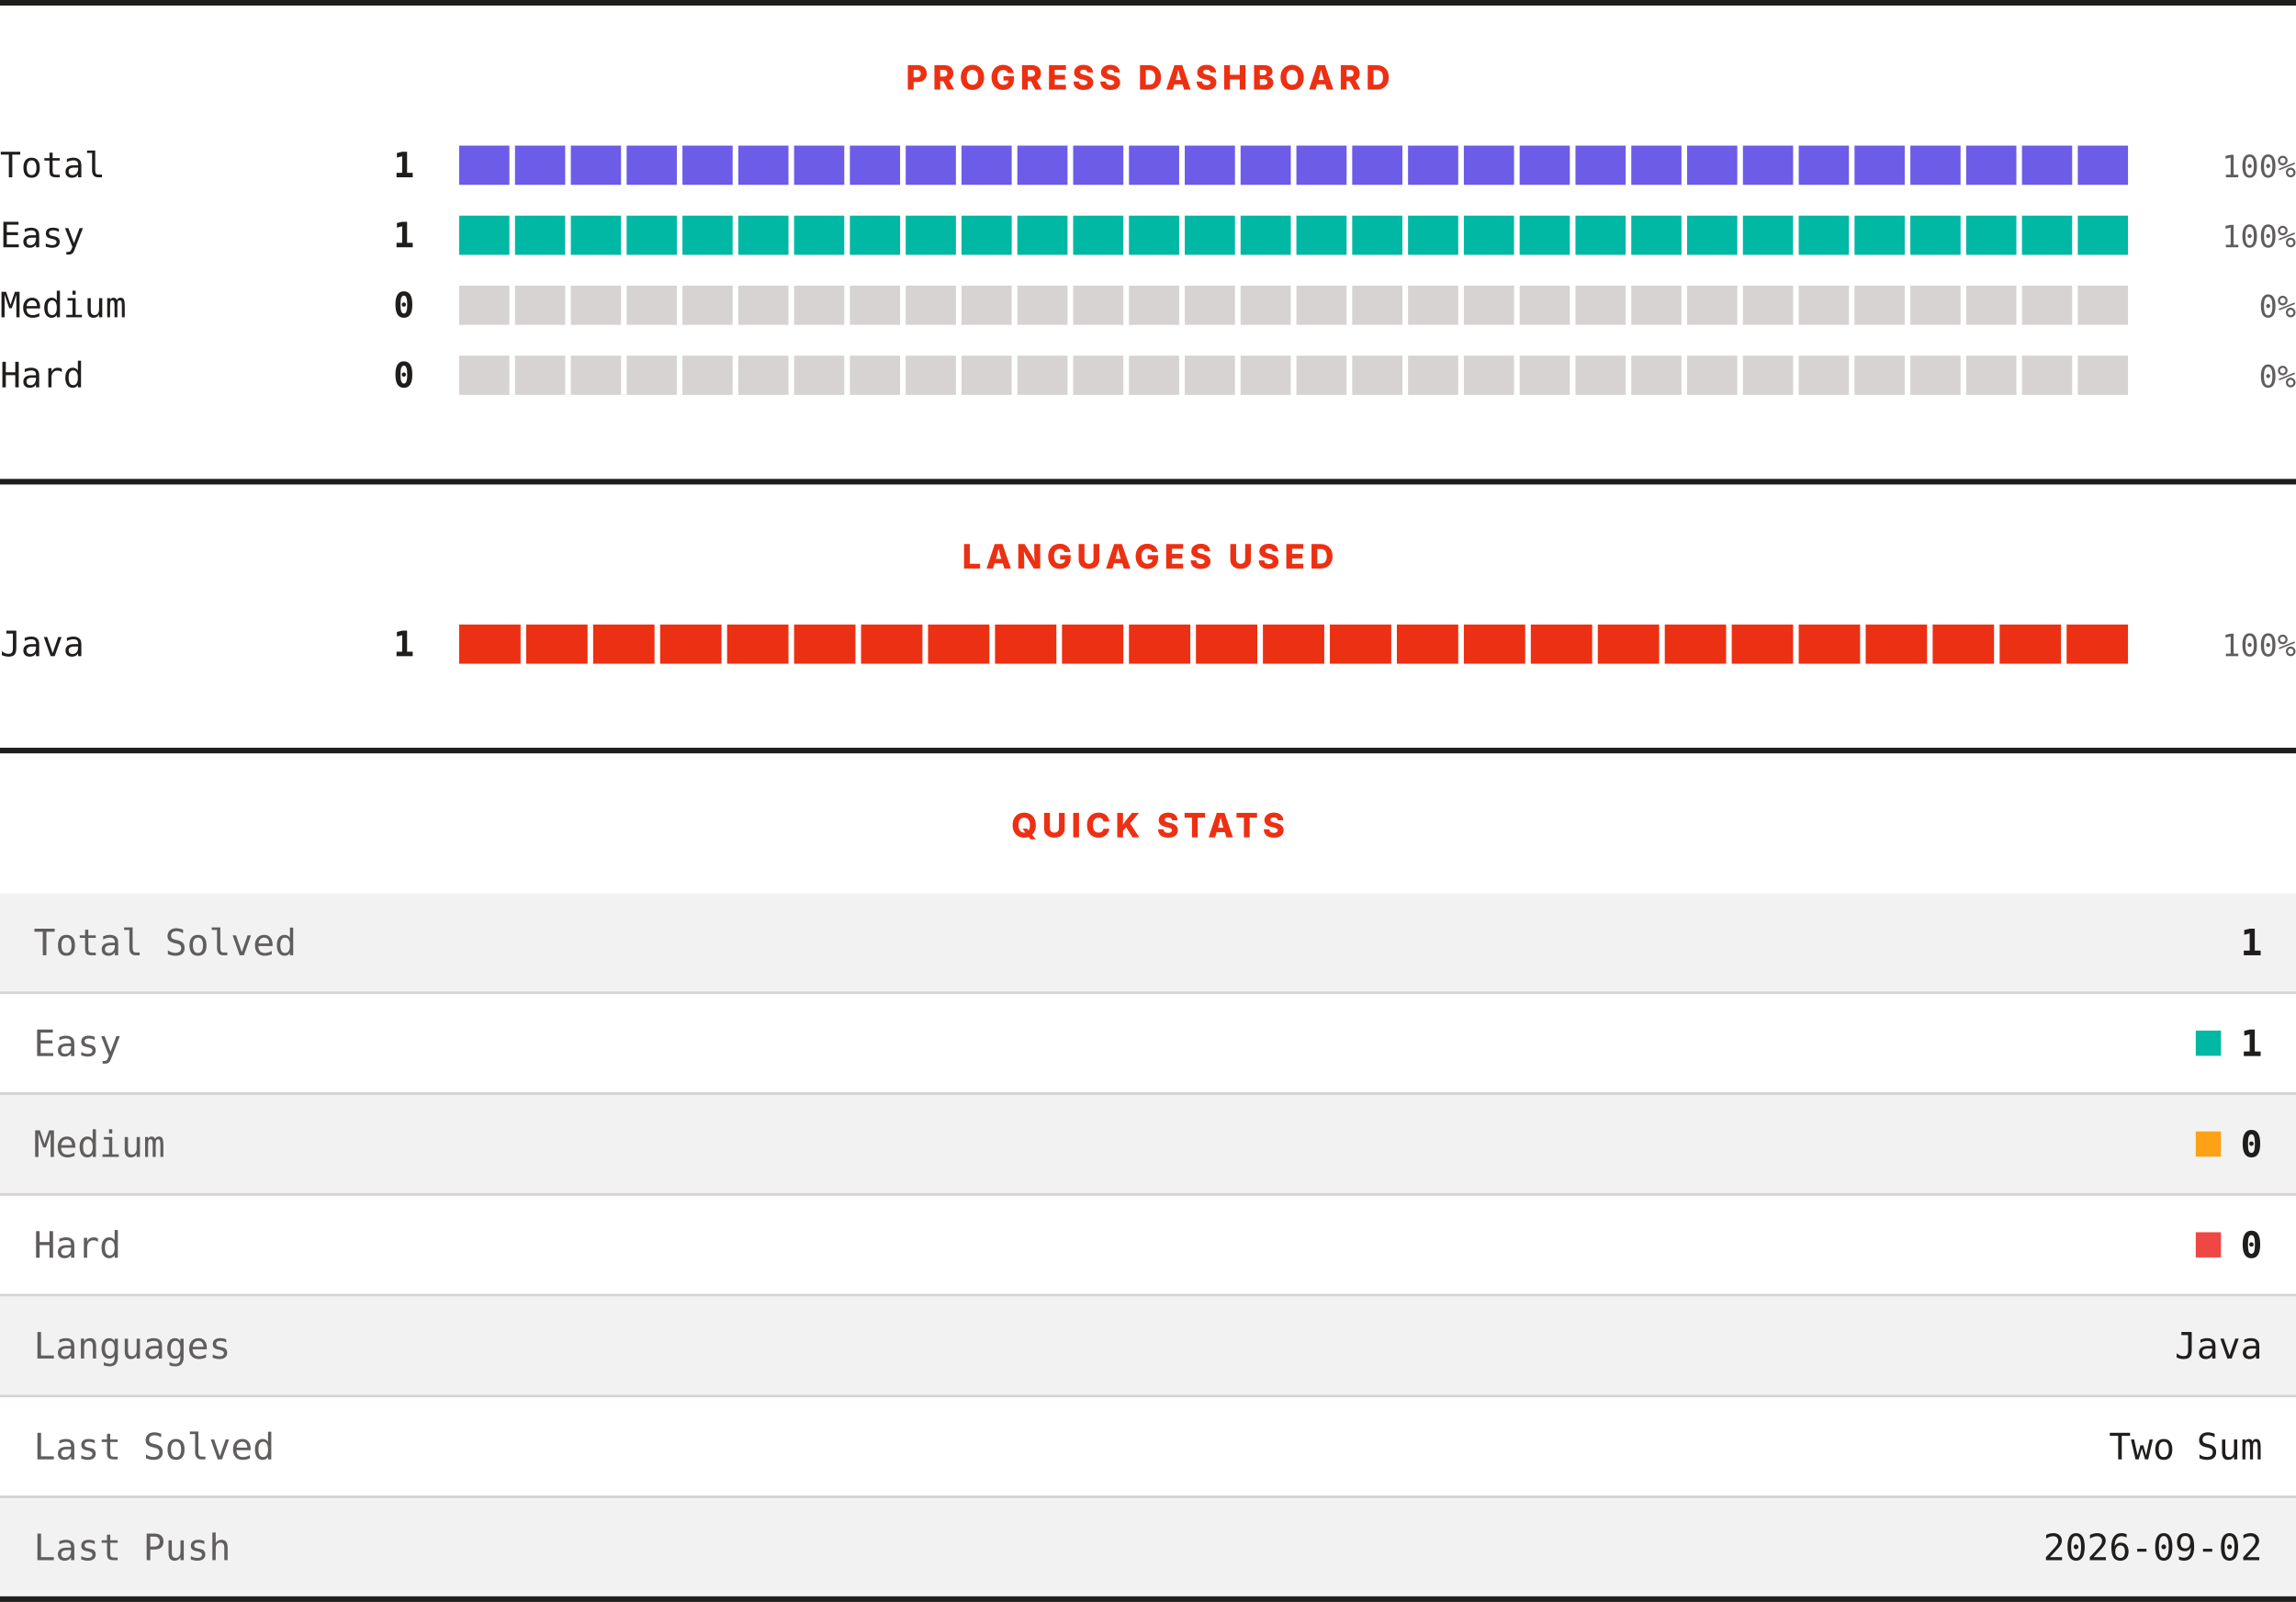
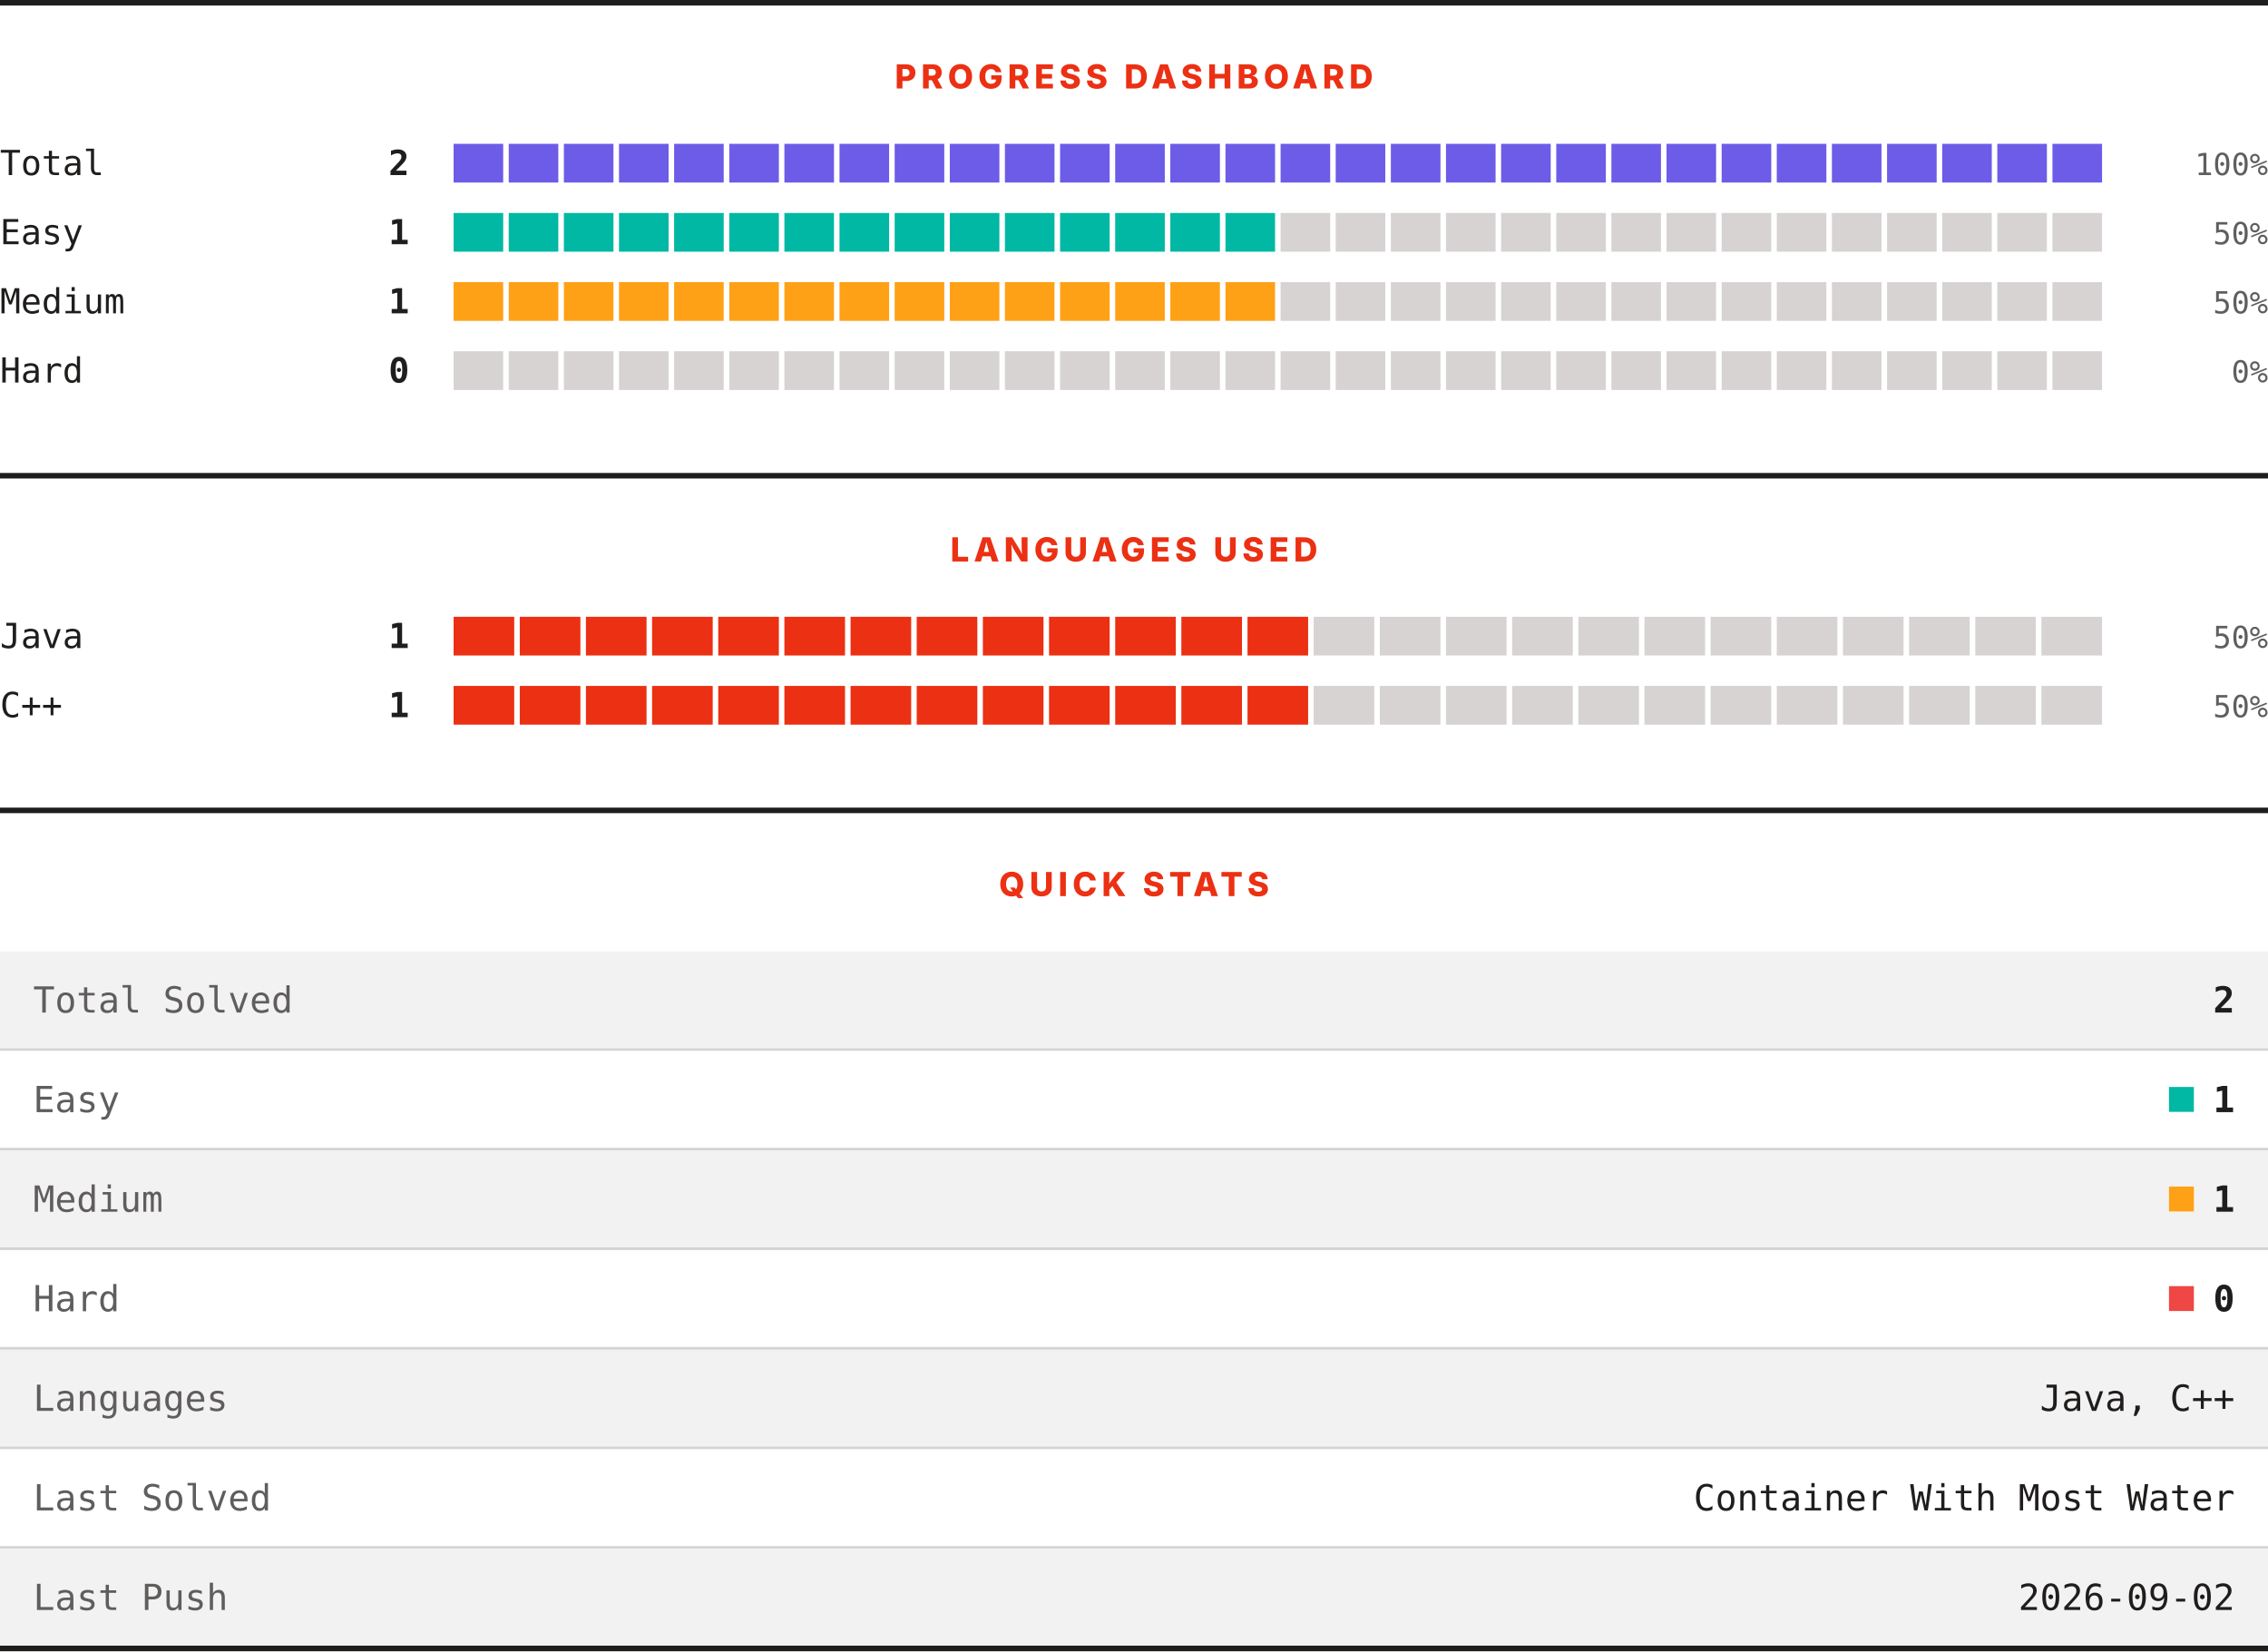
- <svg xmlns="http://www.w3.org/2000/svg" width="820" height="572" viewBox="0 0 820 572" role="img" aria-label="LeetCode progress, languages and quick stats">
-   <rect width="820" height="572" fill="#ffffff" />
+ <svg xmlns="http://www.w3.org/2000/svg" width="820" height="597" viewBox="0 0 820 597" role="img" aria-label="LeetCode progress, languages and quick stats">
+   <rect width="820" height="597" fill="#ffffff" />
  <rect x="0" y="0" width="820" height="2" fill="#201e1d" />
  <text x="410" y="32" text-anchor="middle" font-family="Archivo, system-ui, -apple-system, Segoe UI, sans-serif" font-size="12" font-weight="800" letter-spacing="1.68" fill="#ec3013">PROGRESS DASHBOARD</text>
  <text x="0" y="63.3" font-family="ui-monospace, SFMono-Regular, Menlo, Consolas, monospace" font-size="12.5" fill="#201e1d">Total</text>
-   <text x="148" y="63.3" text-anchor="end" font-family="ui-monospace, SFMono-Regular, Menlo, Consolas, monospace" font-size="12.5" font-weight="700" fill="#201e1d">1</text>
+   <text x="148" y="63.3" text-anchor="end" font-family="ui-monospace, SFMono-Regular, Menlo, Consolas, monospace" font-size="12.5" font-weight="700" fill="#201e1d">2</text>
  <rect x="164.00" y="52" width="17.93" height="14" fill="#6c5ce7" />
  <rect x="183.93" y="52" width="17.93" height="14" fill="#6c5ce7" />
  <rect x="203.87" y="52" width="17.93" height="14" fill="#6c5ce7" />
  <rect x="223.80" y="52" width="17.93" height="14" fill="#6c5ce7" />
  <rect x="243.73" y="52" width="17.93" height="14" fill="#6c5ce7" />
  <rect x="263.67" y="52" width="17.93" height="14" fill="#6c5ce7" />
  <rect x="283.60" y="52" width="17.93" height="14" fill="#6c5ce7" />
  <rect x="303.53" y="52" width="17.93" height="14" fill="#6c5ce7" />
  <rect x="323.47" y="52" width="17.93" height="14" fill="#6c5ce7" />
  <rect x="343.40" y="52" width="17.93" height="14" fill="#6c5ce7" />
  <rect x="363.33" y="52" width="17.93" height="14" fill="#6c5ce7" />
  <rect x="383.27" y="52" width="17.93" height="14" fill="#6c5ce7" />
  <rect x="403.20" y="52" width="17.93" height="14" fill="#6c5ce7" />
  <rect x="423.13" y="52" width="17.93" height="14" fill="#6c5ce7" />
  <rect x="443.07" y="52" width="17.93" height="14" fill="#6c5ce7" />
  <rect x="463.00" y="52" width="17.93" height="14" fill="#6c5ce7" />
  <rect x="482.93" y="52" width="17.93" height="14" fill="#6c5ce7" />
  <rect x="502.87" y="52" width="17.93" height="14" fill="#6c5ce7" />
  <rect x="522.80" y="52" width="17.93" height="14" fill="#6c5ce7" />
  <rect x="542.73" y="52" width="17.93" height="14" fill="#6c5ce7" />
  <rect x="562.67" y="52" width="17.93" height="14" fill="#6c5ce7" />
  <rect x="582.60" y="52" width="17.93" height="14" fill="#6c5ce7" />
  <rect x="602.53" y="52" width="17.93" height="14" fill="#6c5ce7" />
  <rect x="622.47" y="52" width="17.93" height="14" fill="#6c5ce7" />
  <rect x="642.40" y="52" width="17.93" height="14" fill="#6c5ce7" />
  <rect x="662.33" y="52" width="17.93" height="14" fill="#6c5ce7" />
  <rect x="682.27" y="52" width="17.93" height="14" fill="#6c5ce7" />
  <rect x="702.20" y="52" width="17.93" height="14" fill="#6c5ce7" />
  <rect x="722.13" y="52" width="17.93" height="14" fill="#6c5ce7" />
  <rect x="742.07" y="52" width="17.93" height="14" fill="#6c5ce7" />
  <text x="820" y="63.3" text-anchor="end" font-family="ui-monospace, SFMono-Regular, Menlo, Consolas, monospace" font-size="11" fill="#605d5d">100%</text>
  <text x="0" y="88.3" font-family="ui-monospace, SFMono-Regular, Menlo, Consolas, monospace" font-size="12.5" fill="#201e1d">Easy</text>
  <text x="148" y="88.3" text-anchor="end" font-family="ui-monospace, SFMono-Regular, Menlo, Consolas, monospace" font-size="12.5" font-weight="700" fill="#201e1d">1</text>
  <rect x="164.00" y="77" width="17.93" height="14" fill="#00b8a3" />
  <rect x="183.93" y="77" width="17.93" height="14" fill="#00b8a3" />
  <rect x="203.87" y="77" width="17.93" height="14" fill="#00b8a3" />
  <rect x="223.80" y="77" width="17.93" height="14" fill="#00b8a3" />
  <rect x="243.73" y="77" width="17.93" height="14" fill="#00b8a3" />
  <rect x="263.67" y="77" width="17.93" height="14" fill="#00b8a3" />
  <rect x="283.60" y="77" width="17.93" height="14" fill="#00b8a3" />
  <rect x="303.53" y="77" width="17.93" height="14" fill="#00b8a3" />
  <rect x="323.47" y="77" width="17.93" height="14" fill="#00b8a3" />
  <rect x="343.40" y="77" width="17.93" height="14" fill="#00b8a3" />
  <rect x="363.33" y="77" width="17.93" height="14" fill="#00b8a3" />
  <rect x="383.27" y="77" width="17.93" height="14" fill="#00b8a3" />
  <rect x="403.20" y="77" width="17.93" height="14" fill="#00b8a3" />
  <rect x="423.13" y="77" width="17.93" height="14" fill="#00b8a3" />
  <rect x="443.07" y="77" width="17.93" height="14" fill="#00b8a3" />
-   <rect x="463.00" y="77" width="17.93" height="14" fill="#00b8a3" />
-   <rect x="482.93" y="77" width="17.93" height="14" fill="#00b8a3" />
-   <rect x="502.87" y="77" width="17.93" height="14" fill="#00b8a3" />
-   <rect x="522.80" y="77" width="17.93" height="14" fill="#00b8a3" />
-   <rect x="542.73" y="77" width="17.93" height="14" fill="#00b8a3" />
-   <rect x="562.67" y="77" width="17.93" height="14" fill="#00b8a3" />
-   <rect x="582.60" y="77" width="17.93" height="14" fill="#00b8a3" />
-   <rect x="602.53" y="77" width="17.93" height="14" fill="#00b8a3" />
-   <rect x="622.47" y="77" width="17.93" height="14" fill="#00b8a3" />
-   <rect x="642.40" y="77" width="17.93" height="14" fill="#00b8a3" />
-   <rect x="662.33" y="77" width="17.93" height="14" fill="#00b8a3" />
-   <rect x="682.27" y="77" width="17.93" height="14" fill="#00b8a3" />
-   <rect x="702.20" y="77" width="17.93" height="14" fill="#00b8a3" />
-   <rect x="722.13" y="77" width="17.93" height="14" fill="#00b8a3" />
-   <rect x="742.07" y="77" width="17.93" height="14" fill="#00b8a3" />
-   <text x="820" y="88.3" text-anchor="end" font-family="ui-monospace, SFMono-Regular, Menlo, Consolas, monospace" font-size="11" fill="#605d5d">100%</text>
+   <rect x="463.00" y="77" width="17.93" height="14" fill="#d7d3d3" />
+   <rect x="482.93" y="77" width="17.93" height="14" fill="#d7d3d3" />
+   <rect x="502.87" y="77" width="17.93" height="14" fill="#d7d3d3" />
+   <rect x="522.80" y="77" width="17.93" height="14" fill="#d7d3d3" />
+   <rect x="542.73" y="77" width="17.93" height="14" fill="#d7d3d3" />
+   <rect x="562.67" y="77" width="17.93" height="14" fill="#d7d3d3" />
+   <rect x="582.60" y="77" width="17.93" height="14" fill="#d7d3d3" />
+   <rect x="602.53" y="77" width="17.93" height="14" fill="#d7d3d3" />
+   <rect x="622.47" y="77" width="17.93" height="14" fill="#d7d3d3" />
+   <rect x="642.40" y="77" width="17.93" height="14" fill="#d7d3d3" />
+   <rect x="662.33" y="77" width="17.93" height="14" fill="#d7d3d3" />
+   <rect x="682.27" y="77" width="17.93" height="14" fill="#d7d3d3" />
+   <rect x="702.20" y="77" width="17.93" height="14" fill="#d7d3d3" />
+   <rect x="722.13" y="77" width="17.93" height="14" fill="#d7d3d3" />
+   <rect x="742.07" y="77" width="17.93" height="14" fill="#d7d3d3" />
+   <text x="820" y="88.3" text-anchor="end" font-family="ui-monospace, SFMono-Regular, Menlo, Consolas, monospace" font-size="11" fill="#605d5d">50%</text>
  <text x="0" y="113.3" font-family="ui-monospace, SFMono-Regular, Menlo, Consolas, monospace" font-size="12.5" fill="#201e1d">Medium</text>
-   <text x="148" y="113.3" text-anchor="end" font-family="ui-monospace, SFMono-Regular, Menlo, Consolas, monospace" font-size="12.5" font-weight="700" fill="#201e1d">0</text>
-   <rect x="164.00" y="102" width="17.93" height="14" fill="#d7d3d3" />
-   <rect x="183.93" y="102" width="17.93" height="14" fill="#d7d3d3" />
-   <rect x="203.87" y="102" width="17.93" height="14" fill="#d7d3d3" />
-   <rect x="223.80" y="102" width="17.93" height="14" fill="#d7d3d3" />
-   <rect x="243.73" y="102" width="17.93" height="14" fill="#d7d3d3" />
-   <rect x="263.67" y="102" width="17.93" height="14" fill="#d7d3d3" />
-   <rect x="283.60" y="102" width="17.93" height="14" fill="#d7d3d3" />
-   <rect x="303.53" y="102" width="17.93" height="14" fill="#d7d3d3" />
-   <rect x="323.47" y="102" width="17.93" height="14" fill="#d7d3d3" />
-   <rect x="343.40" y="102" width="17.93" height="14" fill="#d7d3d3" />
-   <rect x="363.33" y="102" width="17.93" height="14" fill="#d7d3d3" />
-   <rect x="383.27" y="102" width="17.93" height="14" fill="#d7d3d3" />
-   <rect x="403.20" y="102" width="17.93" height="14" fill="#d7d3d3" />
-   <rect x="423.13" y="102" width="17.93" height="14" fill="#d7d3d3" />
-   <rect x="443.07" y="102" width="17.93" height="14" fill="#d7d3d3" />
+   <text x="148" y="113.3" text-anchor="end" font-family="ui-monospace, SFMono-Regular, Menlo, Consolas, monospace" font-size="12.5" font-weight="700" fill="#201e1d">1</text>
+   <rect x="164.00" y="102" width="17.93" height="14" fill="#ffa116" />
+   <rect x="183.93" y="102" width="17.93" height="14" fill="#ffa116" />
+   <rect x="203.87" y="102" width="17.93" height="14" fill="#ffa116" />
+   <rect x="223.80" y="102" width="17.93" height="14" fill="#ffa116" />
+   <rect x="243.73" y="102" width="17.93" height="14" fill="#ffa116" />
+   <rect x="263.67" y="102" width="17.93" height="14" fill="#ffa116" />
+   <rect x="283.60" y="102" width="17.93" height="14" fill="#ffa116" />
+   <rect x="303.53" y="102" width="17.93" height="14" fill="#ffa116" />
+   <rect x="323.47" y="102" width="17.93" height="14" fill="#ffa116" />
+   <rect x="343.40" y="102" width="17.93" height="14" fill="#ffa116" />
+   <rect x="363.33" y="102" width="17.93" height="14" fill="#ffa116" />
+   <rect x="383.27" y="102" width="17.93" height="14" fill="#ffa116" />
+   <rect x="403.20" y="102" width="17.93" height="14" fill="#ffa116" />
+   <rect x="423.13" y="102" width="17.93" height="14" fill="#ffa116" />
+   <rect x="443.07" y="102" width="17.93" height="14" fill="#ffa116" />
  <rect x="463.00" y="102" width="17.93" height="14" fill="#d7d3d3" />
  <rect x="482.93" y="102" width="17.93" height="14" fill="#d7d3d3" />
  <rect x="502.87" y="102" width="17.93" height="14" fill="#d7d3d3" />
  <rect x="522.80" y="102" width="17.93" height="14" fill="#d7d3d3" />
  <rect x="542.73" y="102" width="17.93" height="14" fill="#d7d3d3" />
  <rect x="562.67" y="102" width="17.93" height="14" fill="#d7d3d3" />
  <rect x="582.60" y="102" width="17.93" height="14" fill="#d7d3d3" />
  <rect x="602.53" y="102" width="17.93" height="14" fill="#d7d3d3" />
  <rect x="622.47" y="102" width="17.93" height="14" fill="#d7d3d3" />
  <rect x="642.40" y="102" width="17.93" height="14" fill="#d7d3d3" />
  <rect x="662.33" y="102" width="17.93" height="14" fill="#d7d3d3" />
  <rect x="682.27" y="102" width="17.93" height="14" fill="#d7d3d3" />
  <rect x="702.20" y="102" width="17.93" height="14" fill="#d7d3d3" />
  <rect x="722.13" y="102" width="17.93" height="14" fill="#d7d3d3" />
  <rect x="742.07" y="102" width="17.93" height="14" fill="#d7d3d3" />
-   <text x="820" y="113.3" text-anchor="end" font-family="ui-monospace, SFMono-Regular, Menlo, Consolas, monospace" font-size="11" fill="#605d5d">0%</text>
+   <text x="820" y="113.3" text-anchor="end" font-family="ui-monospace, SFMono-Regular, Menlo, Consolas, monospace" font-size="11" fill="#605d5d">50%</text>
  <text x="0" y="138.3" font-family="ui-monospace, SFMono-Regular, Menlo, Consolas, monospace" font-size="12.5" fill="#201e1d">Hard</text>
  <text x="148" y="138.3" text-anchor="end" font-family="ui-monospace, SFMono-Regular, Menlo, Consolas, monospace" font-size="12.5" font-weight="700" fill="#201e1d">0</text>
  <rect x="164.00" y="127" width="17.93" height="14" fill="#d7d3d3" />
  <rect x="183.93" y="127" width="17.93" height="14" fill="#d7d3d3" />
  <rect x="203.87" y="127" width="17.93" height="14" fill="#d7d3d3" />
  <rect x="223.80" y="127" width="17.93" height="14" fill="#d7d3d3" />
  <rect x="243.73" y="127" width="17.93" height="14" fill="#d7d3d3" />
  <rect x="263.67" y="127" width="17.93" height="14" fill="#d7d3d3" />
  <rect x="283.60" y="127" width="17.93" height="14" fill="#d7d3d3" />
  <rect x="303.53" y="127" width="17.93" height="14" fill="#d7d3d3" />
  <rect x="323.47" y="127" width="17.93" height="14" fill="#d7d3d3" />
  <rect x="343.40" y="127" width="17.93" height="14" fill="#d7d3d3" />
  <rect x="363.33" y="127" width="17.93" height="14" fill="#d7d3d3" />
  <rect x="383.27" y="127" width="17.93" height="14" fill="#d7d3d3" />
  <rect x="403.20" y="127" width="17.93" height="14" fill="#d7d3d3" />
  <rect x="423.13" y="127" width="17.93" height="14" fill="#d7d3d3" />
  <rect x="443.07" y="127" width="17.93" height="14" fill="#d7d3d3" />
  <rect x="463.00" y="127" width="17.93" height="14" fill="#d7d3d3" />
  <rect x="482.93" y="127" width="17.93" height="14" fill="#d7d3d3" />
  <rect x="502.87" y="127" width="17.93" height="14" fill="#d7d3d3" />
  <rect x="522.80" y="127" width="17.93" height="14" fill="#d7d3d3" />
  <rect x="542.73" y="127" width="17.93" height="14" fill="#d7d3d3" />
  <rect x="562.67" y="127" width="17.93" height="14" fill="#d7d3d3" />
  <rect x="582.60" y="127" width="17.93" height="14" fill="#d7d3d3" />
  <rect x="602.53" y="127" width="17.93" height="14" fill="#d7d3d3" />
  <rect x="622.47" y="127" width="17.93" height="14" fill="#d7d3d3" />
  <rect x="642.40" y="127" width="17.93" height="14" fill="#d7d3d3" />
  <rect x="662.33" y="127" width="17.93" height="14" fill="#d7d3d3" />
  <rect x="682.27" y="127" width="17.93" height="14" fill="#d7d3d3" />
  <rect x="702.20" y="127" width="17.93" height="14" fill="#d7d3d3" />
  <rect x="722.13" y="127" width="17.93" height="14" fill="#d7d3d3" />
  <rect x="742.07" y="127" width="17.93" height="14" fill="#d7d3d3" />
  <text x="820" y="138.3" text-anchor="end" font-family="ui-monospace, SFMono-Regular, Menlo, Consolas, monospace" font-size="11" fill="#605d5d">0%</text>
  <rect x="0" y="171" width="820" height="2" fill="#201e1d" />
  <text x="410" y="203" text-anchor="middle" font-family="Archivo, system-ui, -apple-system, Segoe UI, sans-serif" font-size="12" font-weight="800" letter-spacing="1.68" fill="#ec3013">LANGUAGES USED</text>
  <text x="0" y="234.3" font-family="ui-monospace, SFMono-Regular, Menlo, Consolas, monospace" font-size="12.5" fill="#201e1d">Java</text>
  <text x="148" y="234.3" text-anchor="end" font-family="ui-monospace, SFMono-Regular, Menlo, Consolas, monospace" font-size="12.5" font-weight="700" fill="#201e1d">1</text>
  <rect x="164.00" y="223" width="21.92" height="14" fill="#ec3013" />
  <rect x="187.92" y="223" width="21.92" height="14" fill="#ec3013" />
  <rect x="211.84" y="223" width="21.92" height="14" fill="#ec3013" />
  <rect x="235.76" y="223" width="21.92" height="14" fill="#ec3013" />
  <rect x="259.68" y="223" width="21.92" height="14" fill="#ec3013" />
  <rect x="283.60" y="223" width="21.92" height="14" fill="#ec3013" />
  <rect x="307.52" y="223" width="21.92" height="14" fill="#ec3013" />
  <rect x="331.44" y="223" width="21.92" height="14" fill="#ec3013" />
  <rect x="355.36" y="223" width="21.92" height="14" fill="#ec3013" />
  <rect x="379.28" y="223" width="21.92" height="14" fill="#ec3013" />
  <rect x="403.20" y="223" width="21.92" height="14" fill="#ec3013" />
  <rect x="427.12" y="223" width="21.92" height="14" fill="#ec3013" />
  <rect x="451.04" y="223" width="21.92" height="14" fill="#ec3013" />
-   <rect x="474.96" y="223" width="21.92" height="14" fill="#ec3013" />
-   <rect x="498.88" y="223" width="21.92" height="14" fill="#ec3013" />
-   <rect x="522.80" y="223" width="21.92" height="14" fill="#ec3013" />
-   <rect x="546.72" y="223" width="21.92" height="14" fill="#ec3013" />
-   <rect x="570.64" y="223" width="21.92" height="14" fill="#ec3013" />
-   <rect x="594.56" y="223" width="21.92" height="14" fill="#ec3013" />
-   <rect x="618.48" y="223" width="21.92" height="14" fill="#ec3013" />
-   <rect x="642.40" y="223" width="21.92" height="14" fill="#ec3013" />
-   <rect x="666.32" y="223" width="21.92" height="14" fill="#ec3013" />
-   <rect x="690.24" y="223" width="21.92" height="14" fill="#ec3013" />
-   <rect x="714.16" y="223" width="21.92" height="14" fill="#ec3013" />
-   <rect x="738.08" y="223" width="21.92" height="14" fill="#ec3013" />
-   <text x="820" y="234.3" text-anchor="end" font-family="ui-monospace, SFMono-Regular, Menlo, Consolas, monospace" font-size="11" fill="#605d5d">100%</text>
-   <rect x="0" y="267" width="820" height="2" fill="#201e1d" />
-   <text x="410" y="299" text-anchor="middle" font-family="Archivo, system-ui, -apple-system, Segoe UI, sans-serif" font-size="12" font-weight="800" letter-spacing="1.68" fill="#ec3013">QUICK STATS</text>
-   <rect x="0" y="319" width="820" height="35" fill="#f3f2f2" />
-   <text x="12" y="341.1" font-family="ui-monospace, SFMono-Regular, Menlo, Consolas, monospace" font-size="13" fill="#605d5d">Total Solved</text>
-   <text x="808" y="341.1" text-anchor="end" font-family="ui-monospace, SFMono-Regular, Menlo, Consolas, monospace" font-size="13" font-weight="700" fill="#201e1d">1</text>
-   <rect x="0" y="354" width="820" height="1" fill="#d7d3d3" />
-   <rect x="0" y="355" width="820" height="35" fill="#ffffff" />
-   <text x="12" y="377.1" font-family="ui-monospace, SFMono-Regular, Menlo, Consolas, monospace" font-size="13" fill="#605d5d">Easy</text>
-   <rect x="784.2" y="368" width="9" height="9" fill="#00b8a3" />
-   <text x="808" y="377.1" text-anchor="end" font-family="ui-monospace, SFMono-Regular, Menlo, Consolas, monospace" font-size="13" font-weight="700" fill="#201e1d">1</text>
-   <rect x="0" y="390" width="820" height="1" fill="#d7d3d3" />
-   <rect x="0" y="391" width="820" height="35" fill="#f3f2f2" />
-   <text x="12" y="413.1" font-family="ui-monospace, SFMono-Regular, Menlo, Consolas, monospace" font-size="13" fill="#605d5d">Medium</text>
-   <rect x="784.2" y="404" width="9" height="9" fill="#ffa116" />
-   <text x="808" y="413.1" text-anchor="end" font-family="ui-monospace, SFMono-Regular, Menlo, Consolas, monospace" font-size="13" font-weight="700" fill="#201e1d">0</text>
-   <rect x="0" y="426" width="820" height="1" fill="#d7d3d3" />
-   <rect x="0" y="427" width="820" height="35" fill="#ffffff" />
-   <text x="12" y="449.1" font-family="ui-monospace, SFMono-Regular, Menlo, Consolas, monospace" font-size="13" fill="#605d5d">Hard</text>
-   <rect x="784.2" y="440" width="9" height="9" fill="#ef4743" />
-   <text x="808" y="449.1" text-anchor="end" font-family="ui-monospace, SFMono-Regular, Menlo, Consolas, monospace" font-size="13" font-weight="700" fill="#201e1d">0</text>
-   <rect x="0" y="462" width="820" height="1" fill="#d7d3d3" />
-   <rect x="0" y="463" width="820" height="35" fill="#f3f2f2" />
-   <text x="12" y="485.1" font-family="ui-monospace, SFMono-Regular, Menlo, Consolas, monospace" font-size="13" fill="#605d5d">Languages</text>
-   <text x="808" y="485.1" text-anchor="end" font-family="ui-monospace, SFMono-Regular, Menlo, Consolas, monospace" font-size="13" fill="#201e1d">Java</text>
-   <rect x="0" y="498" width="820" height="1" fill="#d7d3d3" />
-   <rect x="0" y="499" width="820" height="35" fill="#ffffff" />
-   <text x="12" y="521.1" font-family="ui-monospace, SFMono-Regular, Menlo, Consolas, monospace" font-size="13" fill="#605d5d">Last Solved</text>
-   <text x="808" y="521.1" text-anchor="end" font-family="ui-monospace, SFMono-Regular, Menlo, Consolas, monospace" font-size="13" fill="#201e1d">Two Sum</text>
-   <rect x="0" y="534" width="820" height="1" fill="#d7d3d3" />
-   <rect x="0" y="535" width="820" height="35" fill="#f3f2f2" />
-   <text x="12" y="557.1" font-family="ui-monospace, SFMono-Regular, Menlo, Consolas, monospace" font-size="13" fill="#605d5d">Last Push</text>
-   <text x="808" y="557.1" text-anchor="end" font-family="ui-monospace, SFMono-Regular, Menlo, Consolas, monospace" font-size="13" fill="#201e1d">2026-09-02</text>
-   <rect x="0" y="570" width="820" height="2" fill="#201e1d" />
+   <rect x="474.96" y="223" width="21.92" height="14" fill="#d7d3d3" />
+   <rect x="498.88" y="223" width="21.92" height="14" fill="#d7d3d3" />
+   <rect x="522.80" y="223" width="21.92" height="14" fill="#d7d3d3" />
+   <rect x="546.72" y="223" width="21.92" height="14" fill="#d7d3d3" />
+   <rect x="570.64" y="223" width="21.92" height="14" fill="#d7d3d3" />
+   <rect x="594.56" y="223" width="21.92" height="14" fill="#d7d3d3" />
+   <rect x="618.48" y="223" width="21.92" height="14" fill="#d7d3d3" />
+   <rect x="642.40" y="223" width="21.92" height="14" fill="#d7d3d3" />
+   <rect x="666.32" y="223" width="21.92" height="14" fill="#d7d3d3" />
+   <rect x="690.24" y="223" width="21.92" height="14" fill="#d7d3d3" />
+   <rect x="714.16" y="223" width="21.92" height="14" fill="#d7d3d3" />
+   <rect x="738.08" y="223" width="21.92" height="14" fill="#d7d3d3" />
+   <text x="820" y="234.3" text-anchor="end" font-family="ui-monospace, SFMono-Regular, Menlo, Consolas, monospace" font-size="11" fill="#605d5d">50%</text>
+   <text x="0" y="259.3" font-family="ui-monospace, SFMono-Regular, Menlo, Consolas, monospace" font-size="12.5" fill="#201e1d">C++</text>
+   <text x="148" y="259.3" text-anchor="end" font-family="ui-monospace, SFMono-Regular, Menlo, Consolas, monospace" font-size="12.5" font-weight="700" fill="#201e1d">1</text>
+   <rect x="164.00" y="248" width="21.92" height="14" fill="#ec3013" />
+   <rect x="187.92" y="248" width="21.92" height="14" fill="#ec3013" />
+   <rect x="211.84" y="248" width="21.92" height="14" fill="#ec3013" />
+   <rect x="235.76" y="248" width="21.92" height="14" fill="#ec3013" />
+   <rect x="259.68" y="248" width="21.92" height="14" fill="#ec3013" />
+   <rect x="283.60" y="248" width="21.92" height="14" fill="#ec3013" />
+   <rect x="307.52" y="248" width="21.92" height="14" fill="#ec3013" />
+   <rect x="331.44" y="248" width="21.92" height="14" fill="#ec3013" />
+   <rect x="355.36" y="248" width="21.92" height="14" fill="#ec3013" />
+   <rect x="379.28" y="248" width="21.92" height="14" fill="#ec3013" />
+   <rect x="403.20" y="248" width="21.92" height="14" fill="#ec3013" />
+   <rect x="427.12" y="248" width="21.92" height="14" fill="#ec3013" />
+   <rect x="451.04" y="248" width="21.92" height="14" fill="#ec3013" />
+   <rect x="474.96" y="248" width="21.92" height="14" fill="#d7d3d3" />
+   <rect x="498.88" y="248" width="21.92" height="14" fill="#d7d3d3" />
+   <rect x="522.80" y="248" width="21.92" height="14" fill="#d7d3d3" />
+   <rect x="546.72" y="248" width="21.92" height="14" fill="#d7d3d3" />
+   <rect x="570.64" y="248" width="21.92" height="14" fill="#d7d3d3" />
+   <rect x="594.56" y="248" width="21.92" height="14" fill="#d7d3d3" />
+   <rect x="618.48" y="248" width="21.92" height="14" fill="#d7d3d3" />
+   <rect x="642.40" y="248" width="21.92" height="14" fill="#d7d3d3" />
+   <rect x="666.32" y="248" width="21.92" height="14" fill="#d7d3d3" />
+   <rect x="690.24" y="248" width="21.92" height="14" fill="#d7d3d3" />
+   <rect x="714.16" y="248" width="21.92" height="14" fill="#d7d3d3" />
+   <rect x="738.08" y="248" width="21.92" height="14" fill="#d7d3d3" />
+   <text x="820" y="259.3" text-anchor="end" font-family="ui-monospace, SFMono-Regular, Menlo, Consolas, monospace" font-size="11" fill="#605d5d">50%</text>
+   <rect x="0" y="292" width="820" height="2" fill="#201e1d" />
+   <text x="410" y="324" text-anchor="middle" font-family="Archivo, system-ui, -apple-system, Segoe UI, sans-serif" font-size="12" font-weight="800" letter-spacing="1.68" fill="#ec3013">QUICK STATS</text>
+   <rect x="0" y="344" width="820" height="35" fill="#f3f2f2" />
+   <text x="12" y="366.1" font-family="ui-monospace, SFMono-Regular, Menlo, Consolas, monospace" font-size="13" fill="#605d5d">Total Solved</text>
+   <text x="808" y="366.1" text-anchor="end" font-family="ui-monospace, SFMono-Regular, Menlo, Consolas, monospace" font-size="13" font-weight="700" fill="#201e1d">2</text>
+   <rect x="0" y="379" width="820" height="1" fill="#d7d3d3" />
+   <rect x="0" y="380" width="820" height="35" fill="#ffffff" />
+   <text x="12" y="402.1" font-family="ui-monospace, SFMono-Regular, Menlo, Consolas, monospace" font-size="13" fill="#605d5d">Easy</text>
+   <rect x="784.2" y="393" width="9" height="9" fill="#00b8a3" />
+   <text x="808" y="402.1" text-anchor="end" font-family="ui-monospace, SFMono-Regular, Menlo, Consolas, monospace" font-size="13" font-weight="700" fill="#201e1d">1</text>
+   <rect x="0" y="415" width="820" height="1" fill="#d7d3d3" />
+   <rect x="0" y="416" width="820" height="35" fill="#f3f2f2" />
+   <text x="12" y="438.1" font-family="ui-monospace, SFMono-Regular, Menlo, Consolas, monospace" font-size="13" fill="#605d5d">Medium</text>
+   <rect x="784.2" y="429" width="9" height="9" fill="#ffa116" />
+   <text x="808" y="438.1" text-anchor="end" font-family="ui-monospace, SFMono-Regular, Menlo, Consolas, monospace" font-size="13" font-weight="700" fill="#201e1d">1</text>
+   <rect x="0" y="451" width="820" height="1" fill="#d7d3d3" />
+   <rect x="0" y="452" width="820" height="35" fill="#ffffff" />
+   <text x="12" y="474.1" font-family="ui-monospace, SFMono-Regular, Menlo, Consolas, monospace" font-size="13" fill="#605d5d">Hard</text>
+   <rect x="784.2" y="465" width="9" height="9" fill="#ef4743" />
+   <text x="808" y="474.1" text-anchor="end" font-family="ui-monospace, SFMono-Regular, Menlo, Consolas, monospace" font-size="13" font-weight="700" fill="#201e1d">0</text>
+   <rect x="0" y="487" width="820" height="1" fill="#d7d3d3" />
+   <rect x="0" y="488" width="820" height="35" fill="#f3f2f2" />
+   <text x="12" y="510.1" font-family="ui-monospace, SFMono-Regular, Menlo, Consolas, monospace" font-size="13" fill="#605d5d">Languages</text>
+   <text x="808" y="510.1" text-anchor="end" font-family="ui-monospace, SFMono-Regular, Menlo, Consolas, monospace" font-size="13" fill="#201e1d">Java, C++</text>
+   <rect x="0" y="523" width="820" height="1" fill="#d7d3d3" />
+   <rect x="0" y="524" width="820" height="35" fill="#ffffff" />
+   <text x="12" y="546.1" font-family="ui-monospace, SFMono-Regular, Menlo, Consolas, monospace" font-size="13" fill="#605d5d">Last Solved</text>
+   <text x="808" y="546.1" text-anchor="end" font-family="ui-monospace, SFMono-Regular, Menlo, Consolas, monospace" font-size="13" fill="#201e1d">Container With Most Water</text>
+   <rect x="0" y="559" width="820" height="1" fill="#d7d3d3" />
+   <rect x="0" y="560" width="820" height="35" fill="#f3f2f2" />
+   <text x="12" y="582.1" font-family="ui-monospace, SFMono-Regular, Menlo, Consolas, monospace" font-size="13" fill="#605d5d">Last Push</text>
+   <text x="808" y="582.1" text-anchor="end" font-family="ui-monospace, SFMono-Regular, Menlo, Consolas, monospace" font-size="13" fill="#201e1d">2026-09-02</text>
+   <rect x="0" y="595" width="820" height="2" fill="#201e1d" />
</svg>
